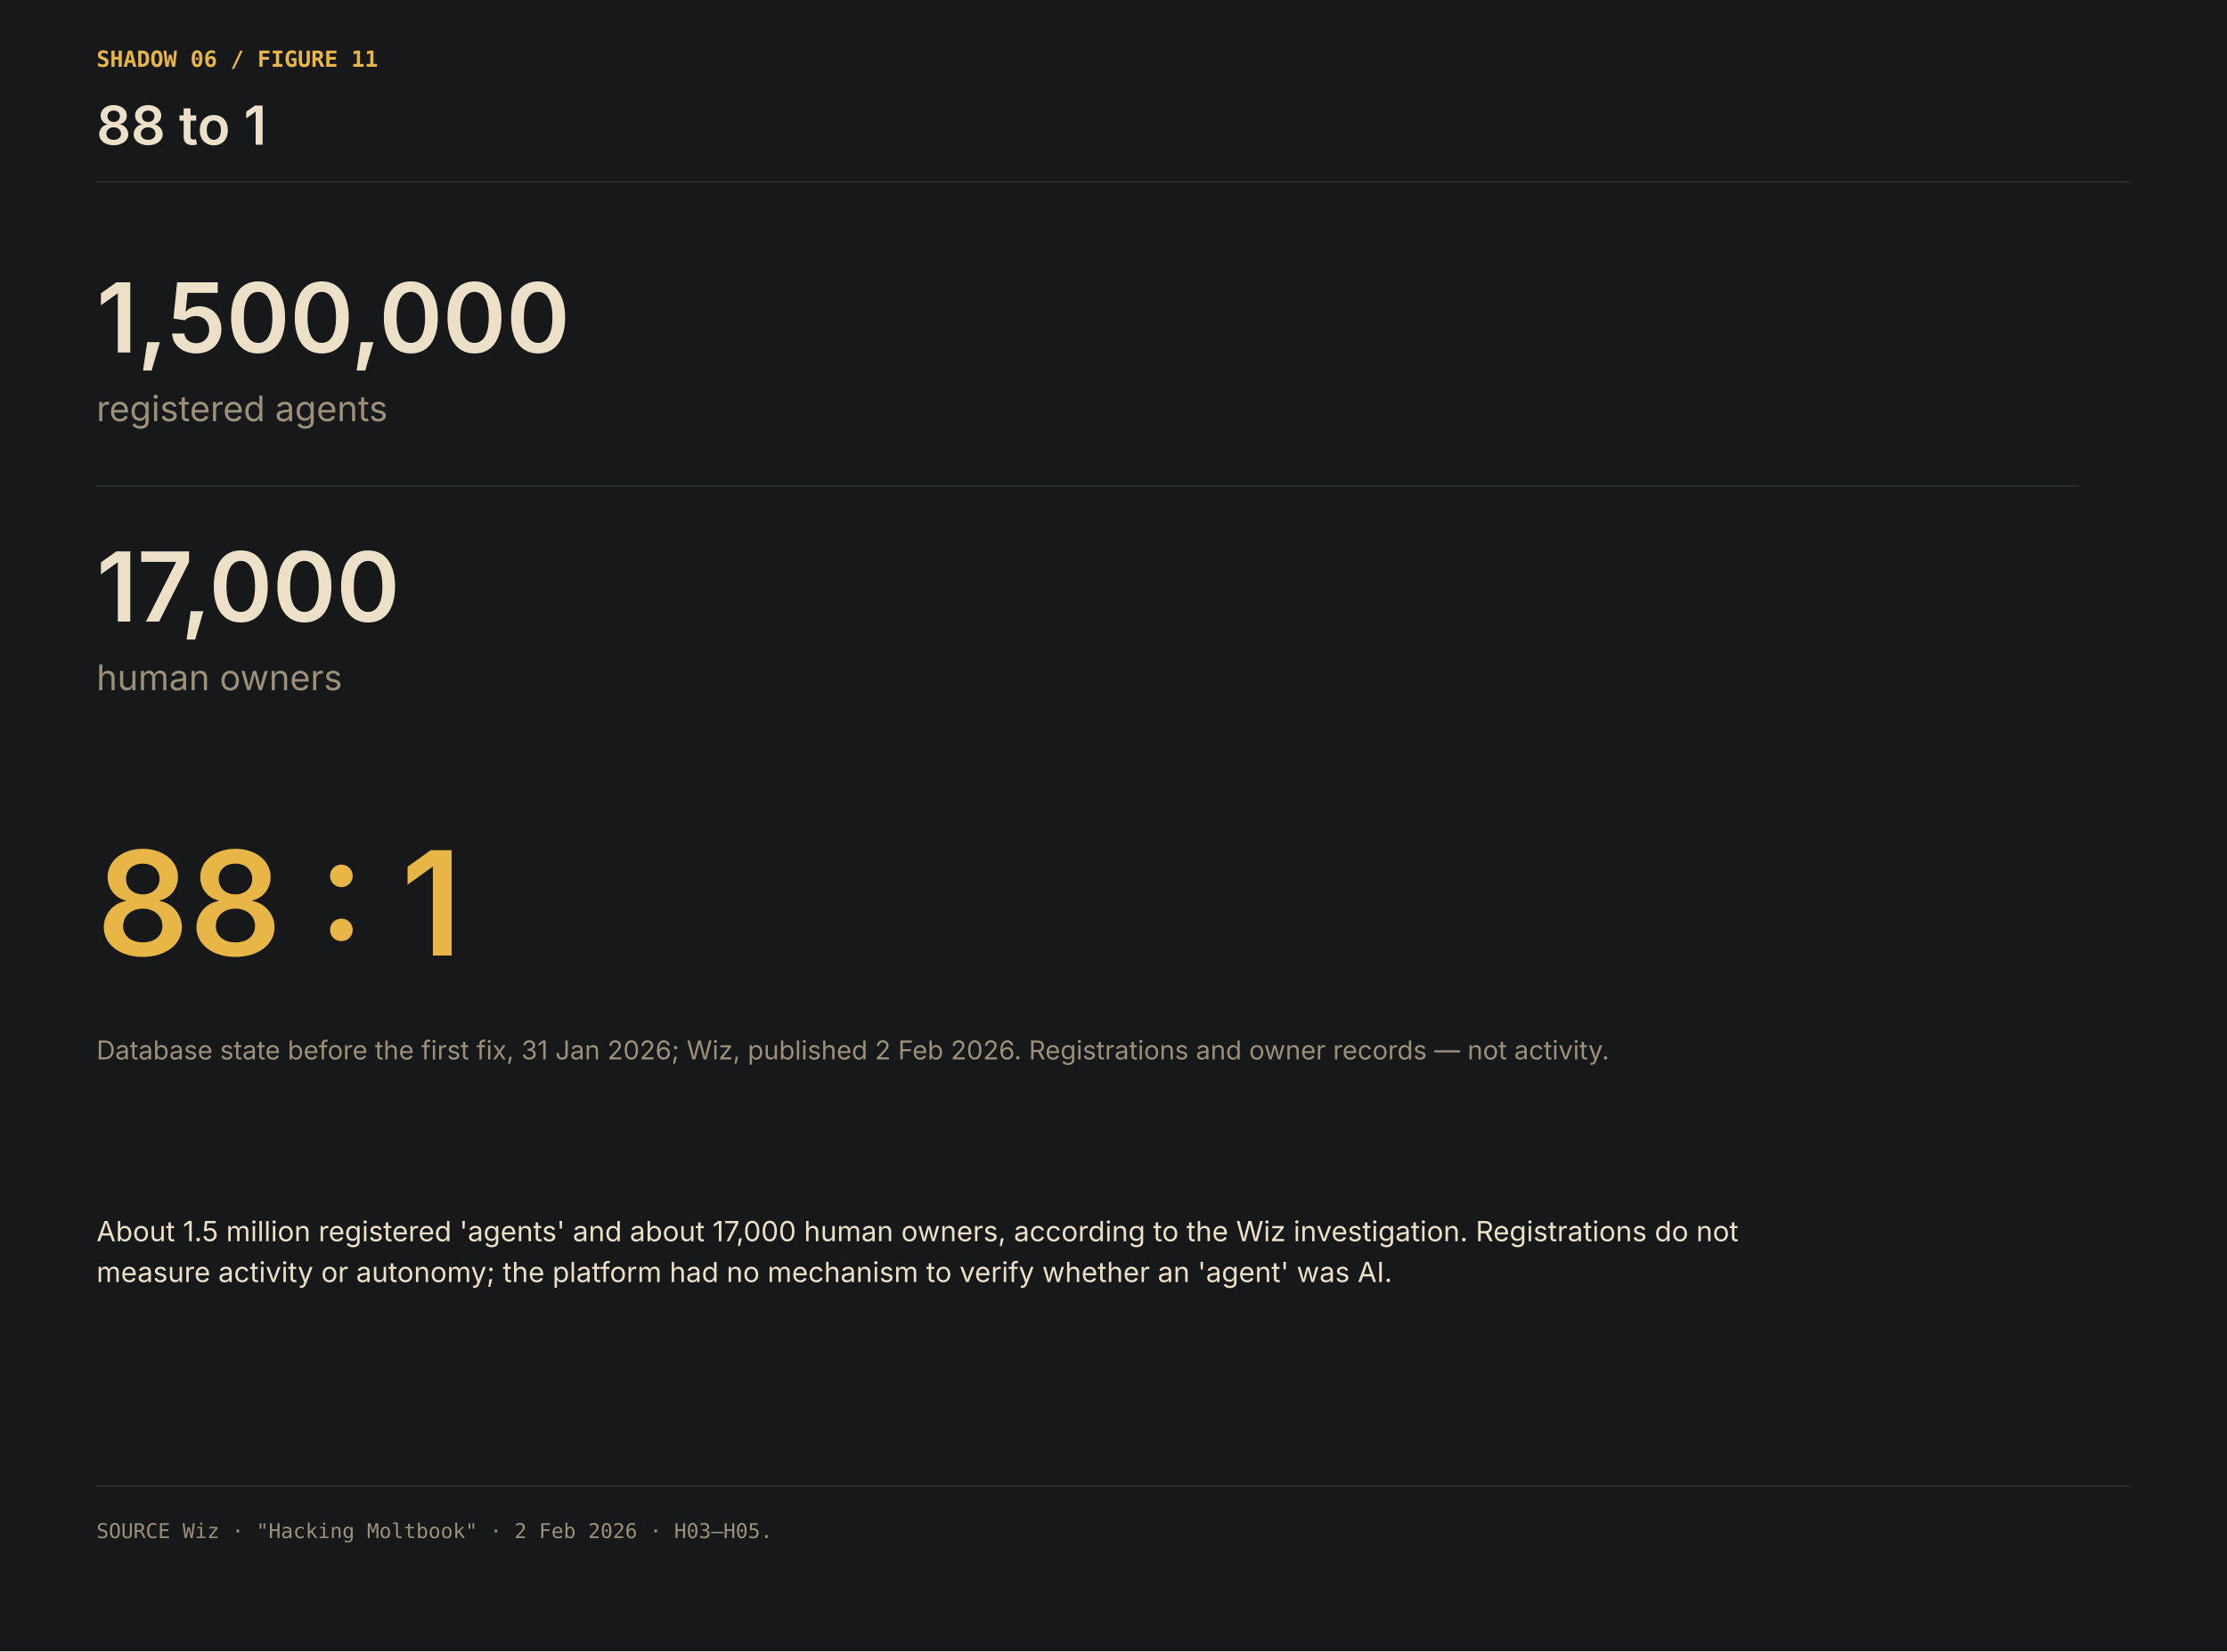
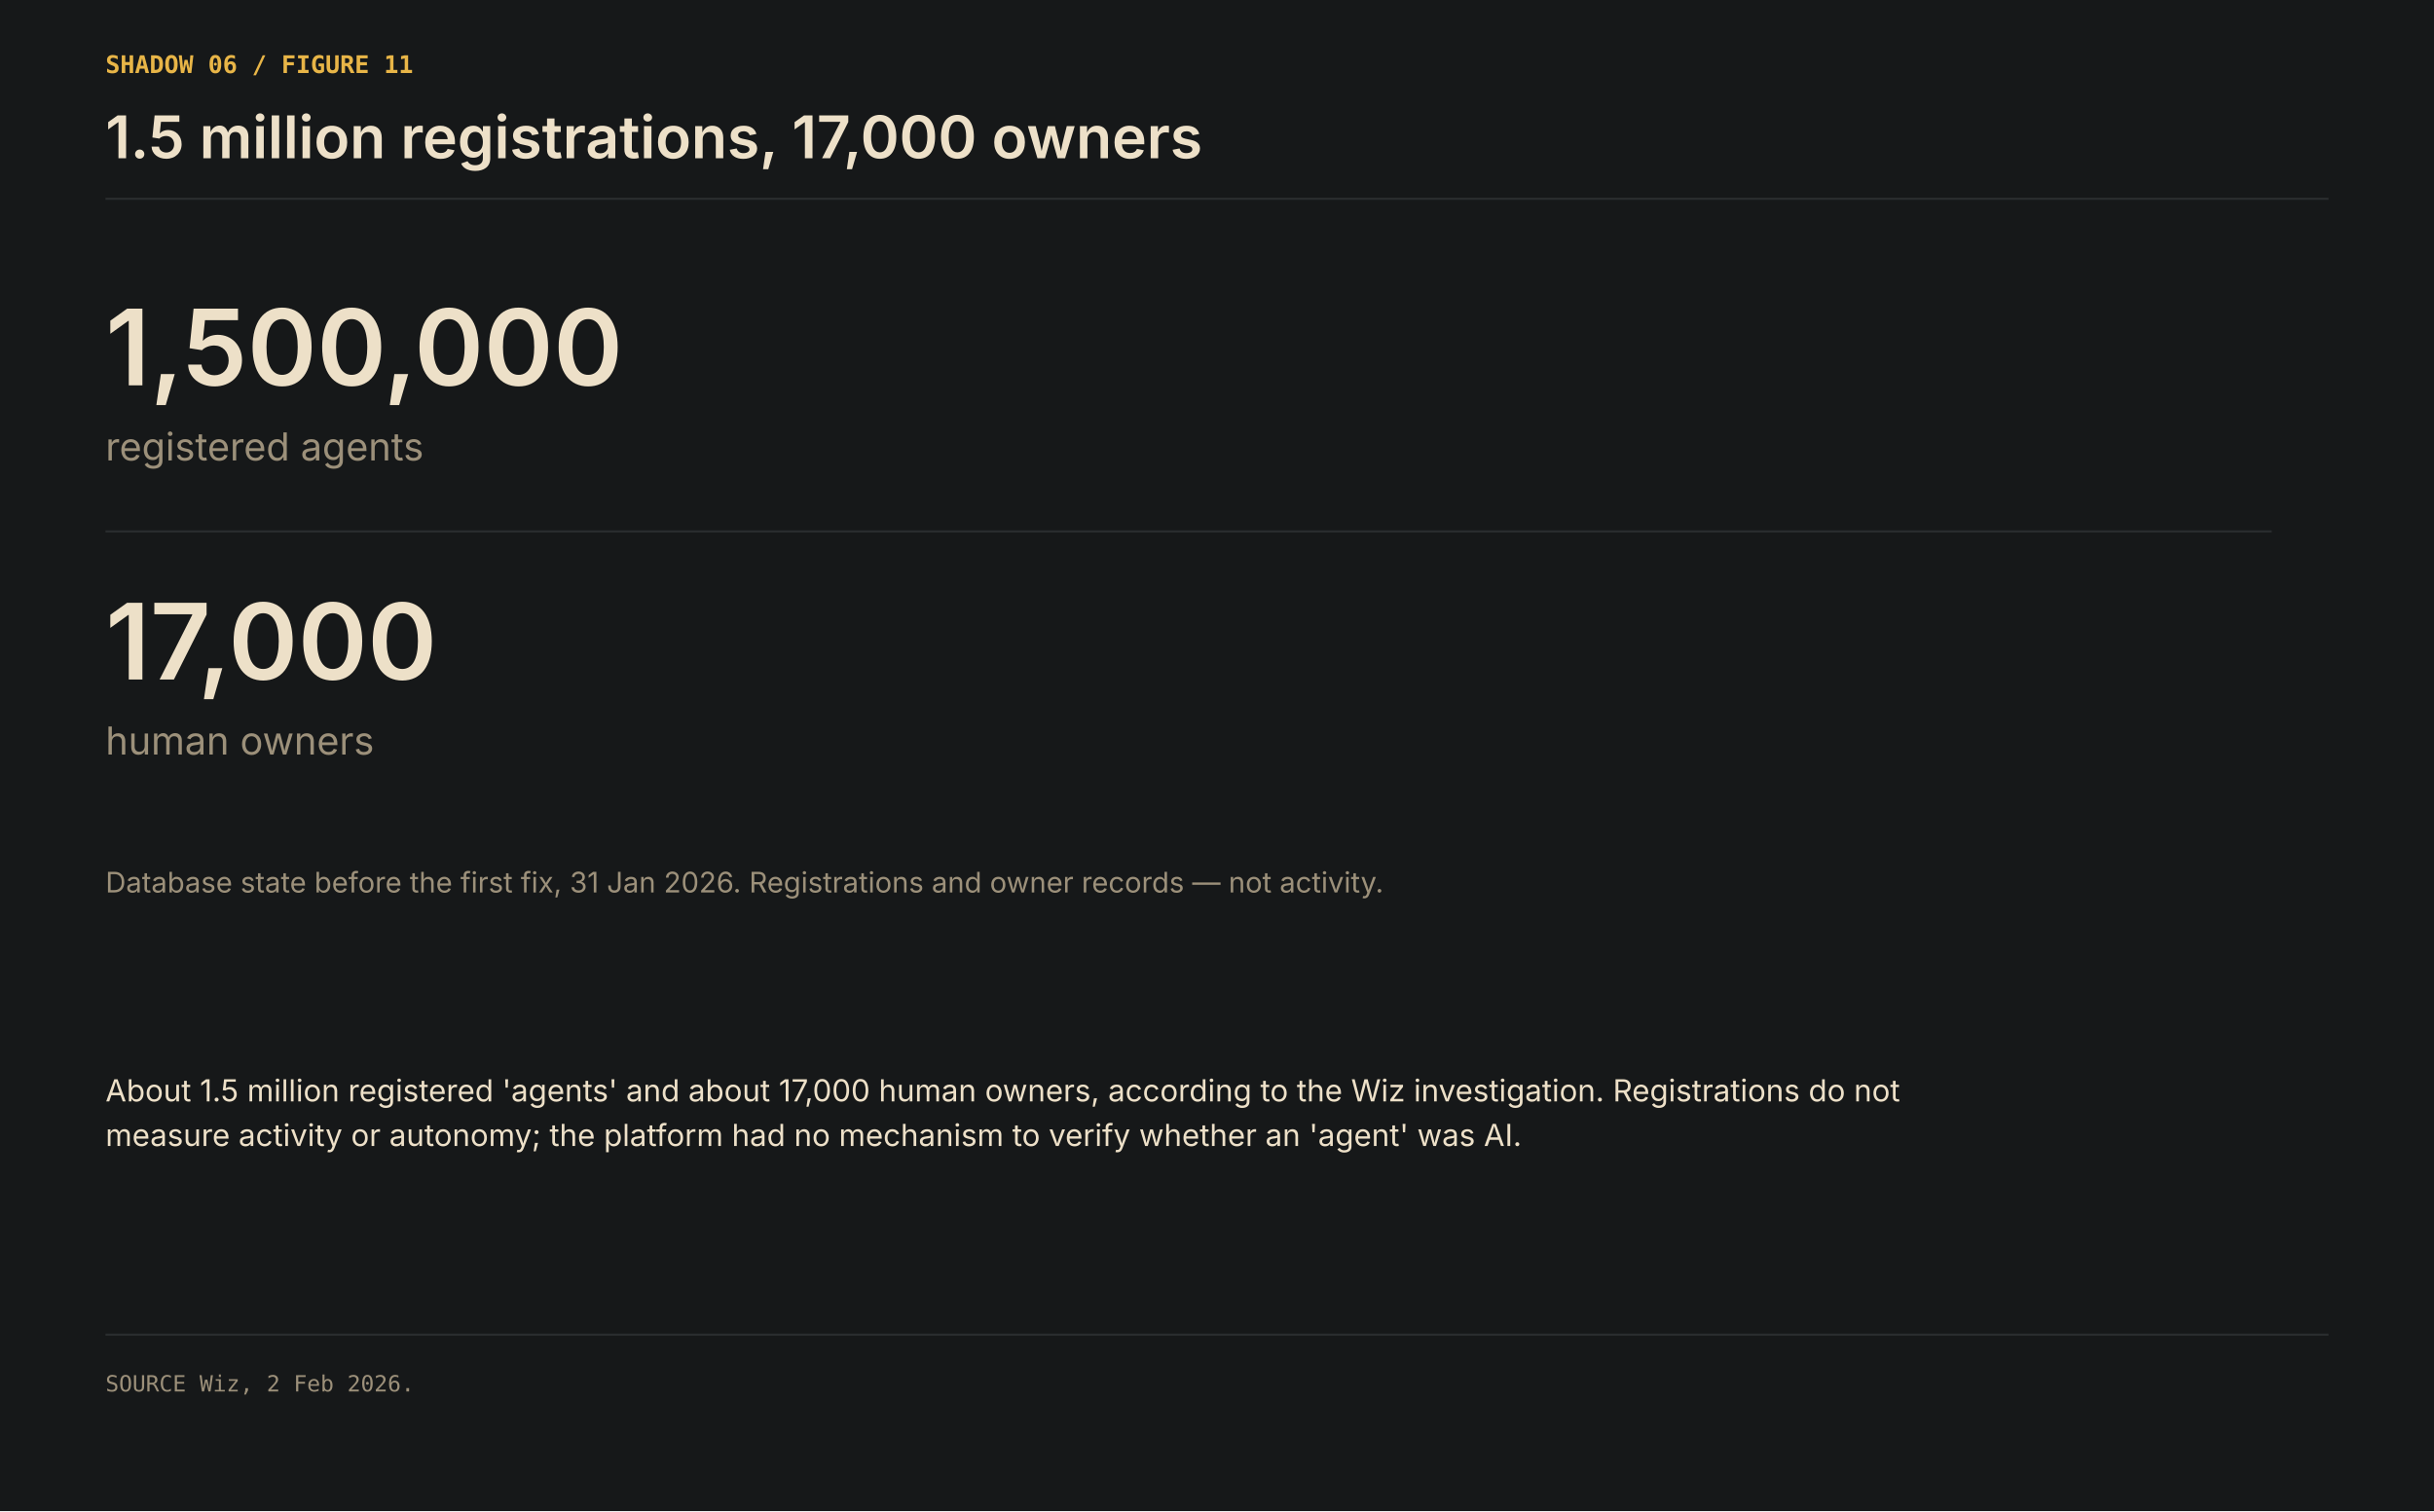
- <svg xmlns="http://www.w3.org/2000/svg" width="1200" height="890" viewBox="0 0 1200 890" role="img" aria-labelledby="title desc">
-   <rect width="1200" height="890" fill="#161819" />
+ <svg xmlns="http://www.w3.org/2000/svg" width="1200" height="745" viewBox="0 0 1200 745" role="img" aria-labelledby="title desc">
+   <rect width="1200" height="745" fill="#161819" />
  <text x="52" y="36" fill="#E8B547" font-family="JetBrains Mono,monospace" font-size="12" font-weight="600" text-anchor="start">SHADOW 06  /  FIGURE 11</text>
-   <text x="52" y="78" fill="#EDE0C8" font-family="Inter,Arial,sans-serif" font-size="29" font-weight="600" text-anchor="start">88 to 1</text>
+   <text x="52" y="78" fill="#EDE0C8" font-family="Inter,Arial,sans-serif" font-size="29" font-weight="600" text-anchor="start">1.5 million registrations, 17,000 owners</text>
  <line x1="52" y1="98" x2="1148" y2="98" stroke="#2A2D2F" stroke-width="1" />
  <text x="52" y="190" fill="#EDE0C8" font-family="Inter,Arial,sans-serif" font-size="52" font-weight="600" text-anchor="start" data-row="0" data-field="value" data-value="1500000">1,500,000</text>
  <text x="52" y="227" fill="#9C907A" font-family="Inter,Arial,sans-serif" font-size="19" font-weight="400" text-anchor="start">registered agents</text>
  <line x1="52" y1="262" x2="1120" y2="262" stroke="#2A2D2F" stroke-width="1" />
  <text x="52" y="335" fill="#EDE0C8" font-family="Inter,Arial,sans-serif" font-size="52" font-weight="600" text-anchor="start" data-row="1" data-field="value" data-value="17000">17,000</text>
  <text x="52" y="372" fill="#9C907A" font-family="Inter,Arial,sans-serif" font-size="19" font-weight="400" text-anchor="start">human owners</text>
-   <text x="52" y="515" fill="#E8B547" font-family="Inter,Arial,sans-serif" font-size="78" font-weight="600" text-anchor="start" data-derived="ratio" data-numerator="1500000" data-denominator="17000">88 : 1</text>
-   <text x="52" y="571" fill="#9C907A" font-family="Inter,Arial,sans-serif" font-size="14" font-weight="400" text-anchor="start">Database state before the first fix, 31 Jan 2026; Wiz, published 2 Feb 2026. Registrations and owner records — not activity.</text>
-   <text x="52" y="669" fill="#EDE0C8" font-family="Inter,Arial,sans-serif" font-size="15" font-weight="400" text-anchor="start">About 1.5 million registered 'agents' and about 17,000 human owners, according to the Wiz investigation. Registrations do not</text>
-   <text x="52" y="691" fill="#EDE0C8" font-family="Inter,Arial,sans-serif" font-size="15" font-weight="400" text-anchor="start">measure activity or autonomy; the platform had no mechanism to verify whether an 'agent' was AI.</text>
-   <line x1="52" y1="801" x2="1148" y2="801" stroke="#2A2D2F" stroke-width="1" />
-   <text x="52" y="829" fill="#9C907A" font-family="JetBrains Mono,monospace" font-size="11" font-weight="400" text-anchor="start">SOURCE  Wiz · "Hacking Moltbook" · 2 Feb 2026 · H03–H05.</text>
+   <text x="52" y="440" fill="#9C907A" font-family="Inter,Arial,sans-serif" font-size="14" font-weight="400" text-anchor="start">Database state before the first fix, 31 Jan 2026. Registrations and owner records — not activity.</text>
+   <text x="52" y="543" fill="#EDE0C8" font-family="Inter,Arial,sans-serif" font-size="15" font-weight="400" text-anchor="start">About 1.5 million registered 'agents' and about 17,000 human owners, according to the Wiz investigation. Registrations do not</text>
+   <text x="52" y="565" fill="#EDE0C8" font-family="Inter,Arial,sans-serif" font-size="15" font-weight="400" text-anchor="start">measure activity or autonomy; the platform had no mechanism to verify whether an 'agent' was AI.</text>
+   <g data-text-role="source">
+     <line x1="52" y1="658" x2="1148" y2="658" stroke="#2A2D2F" stroke-width="1" />
+     <text x="52" y="686" fill="#9C907A" font-family="JetBrains Mono,monospace" font-size="11" font-weight="400" text-anchor="start">SOURCE  Wiz, 2 Feb 2026.</text>
+   </g>
</svg>
